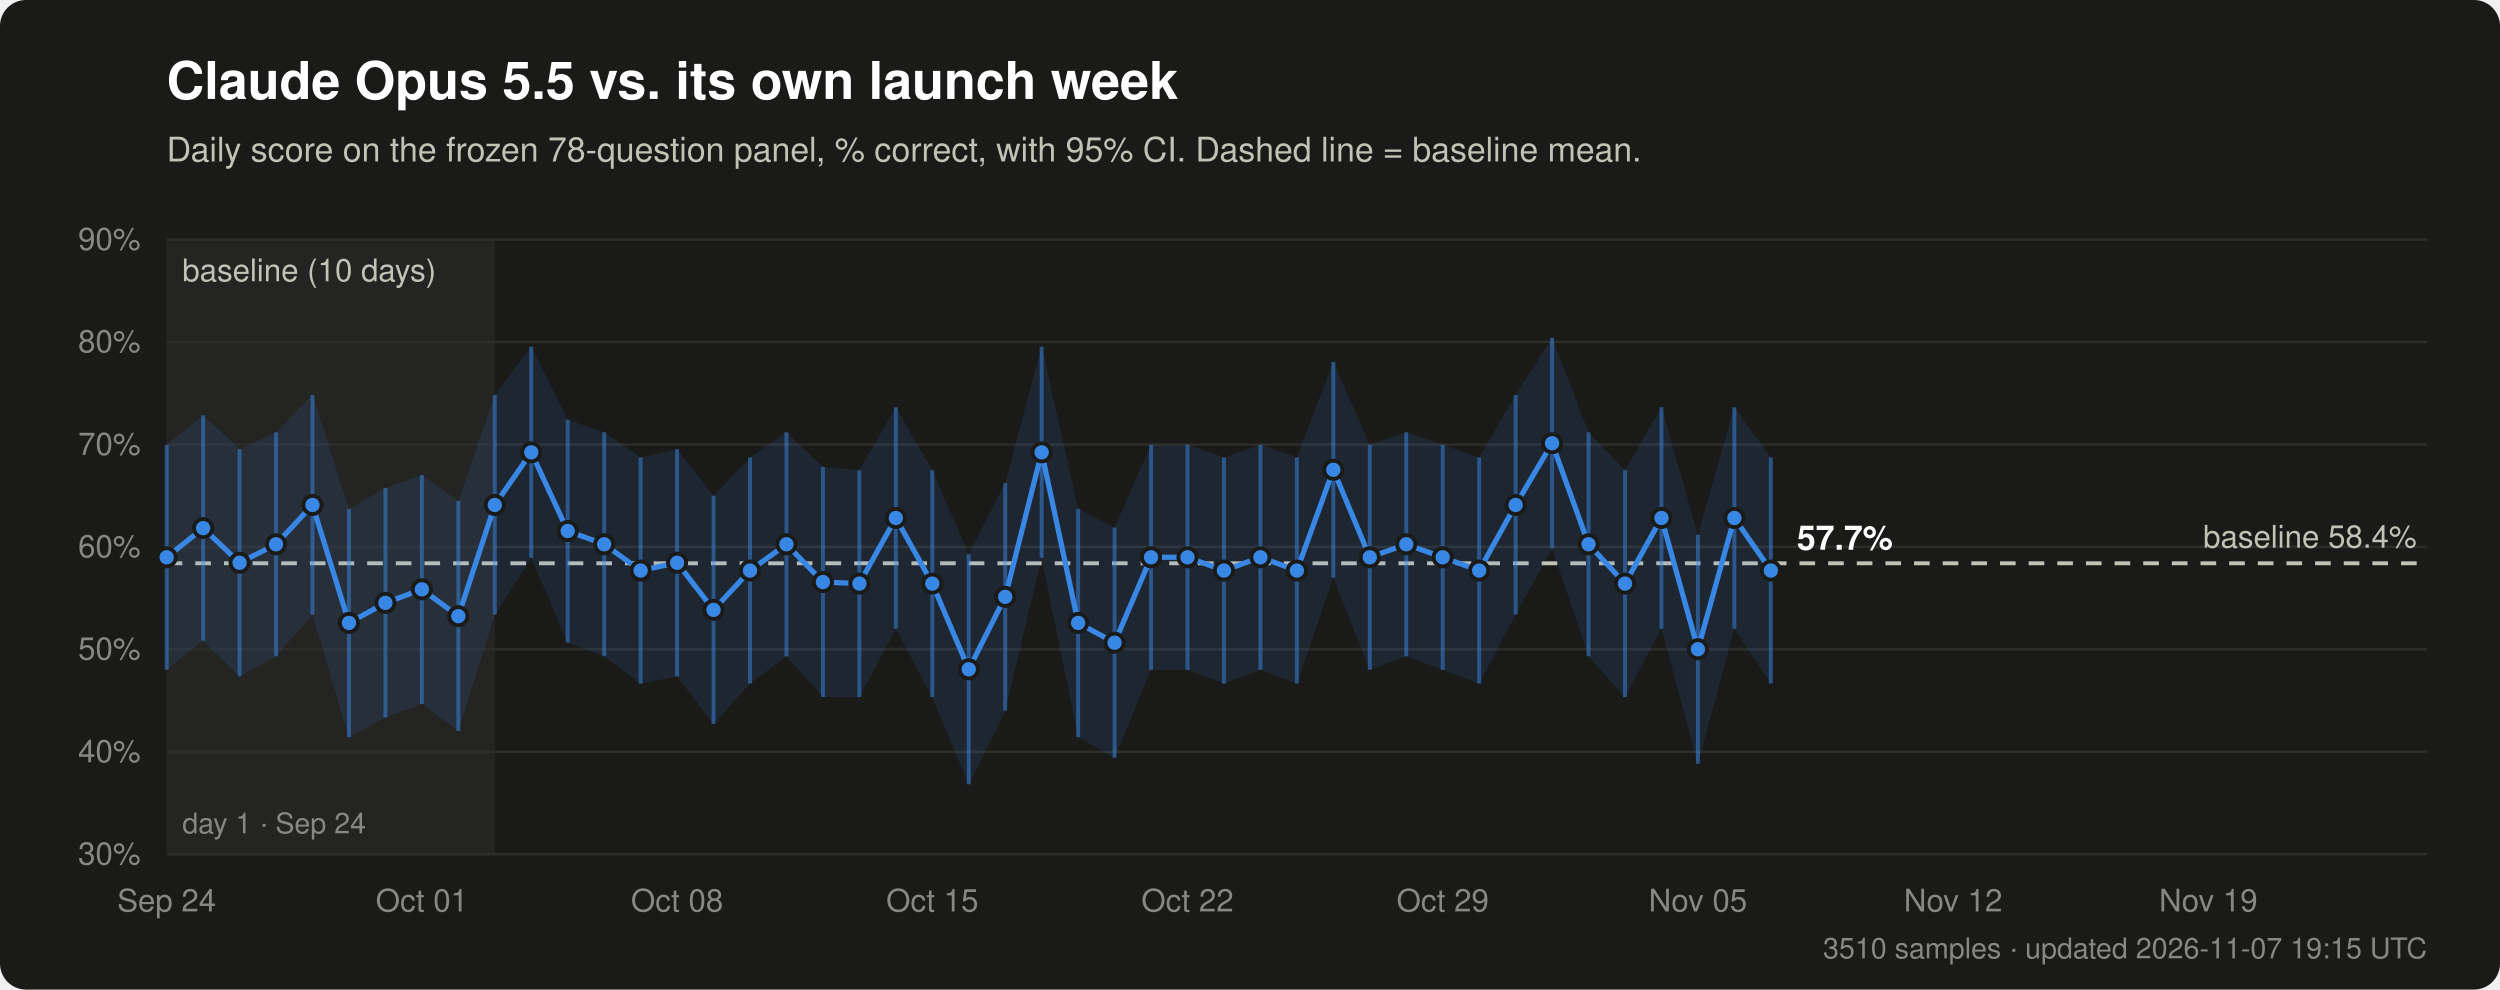
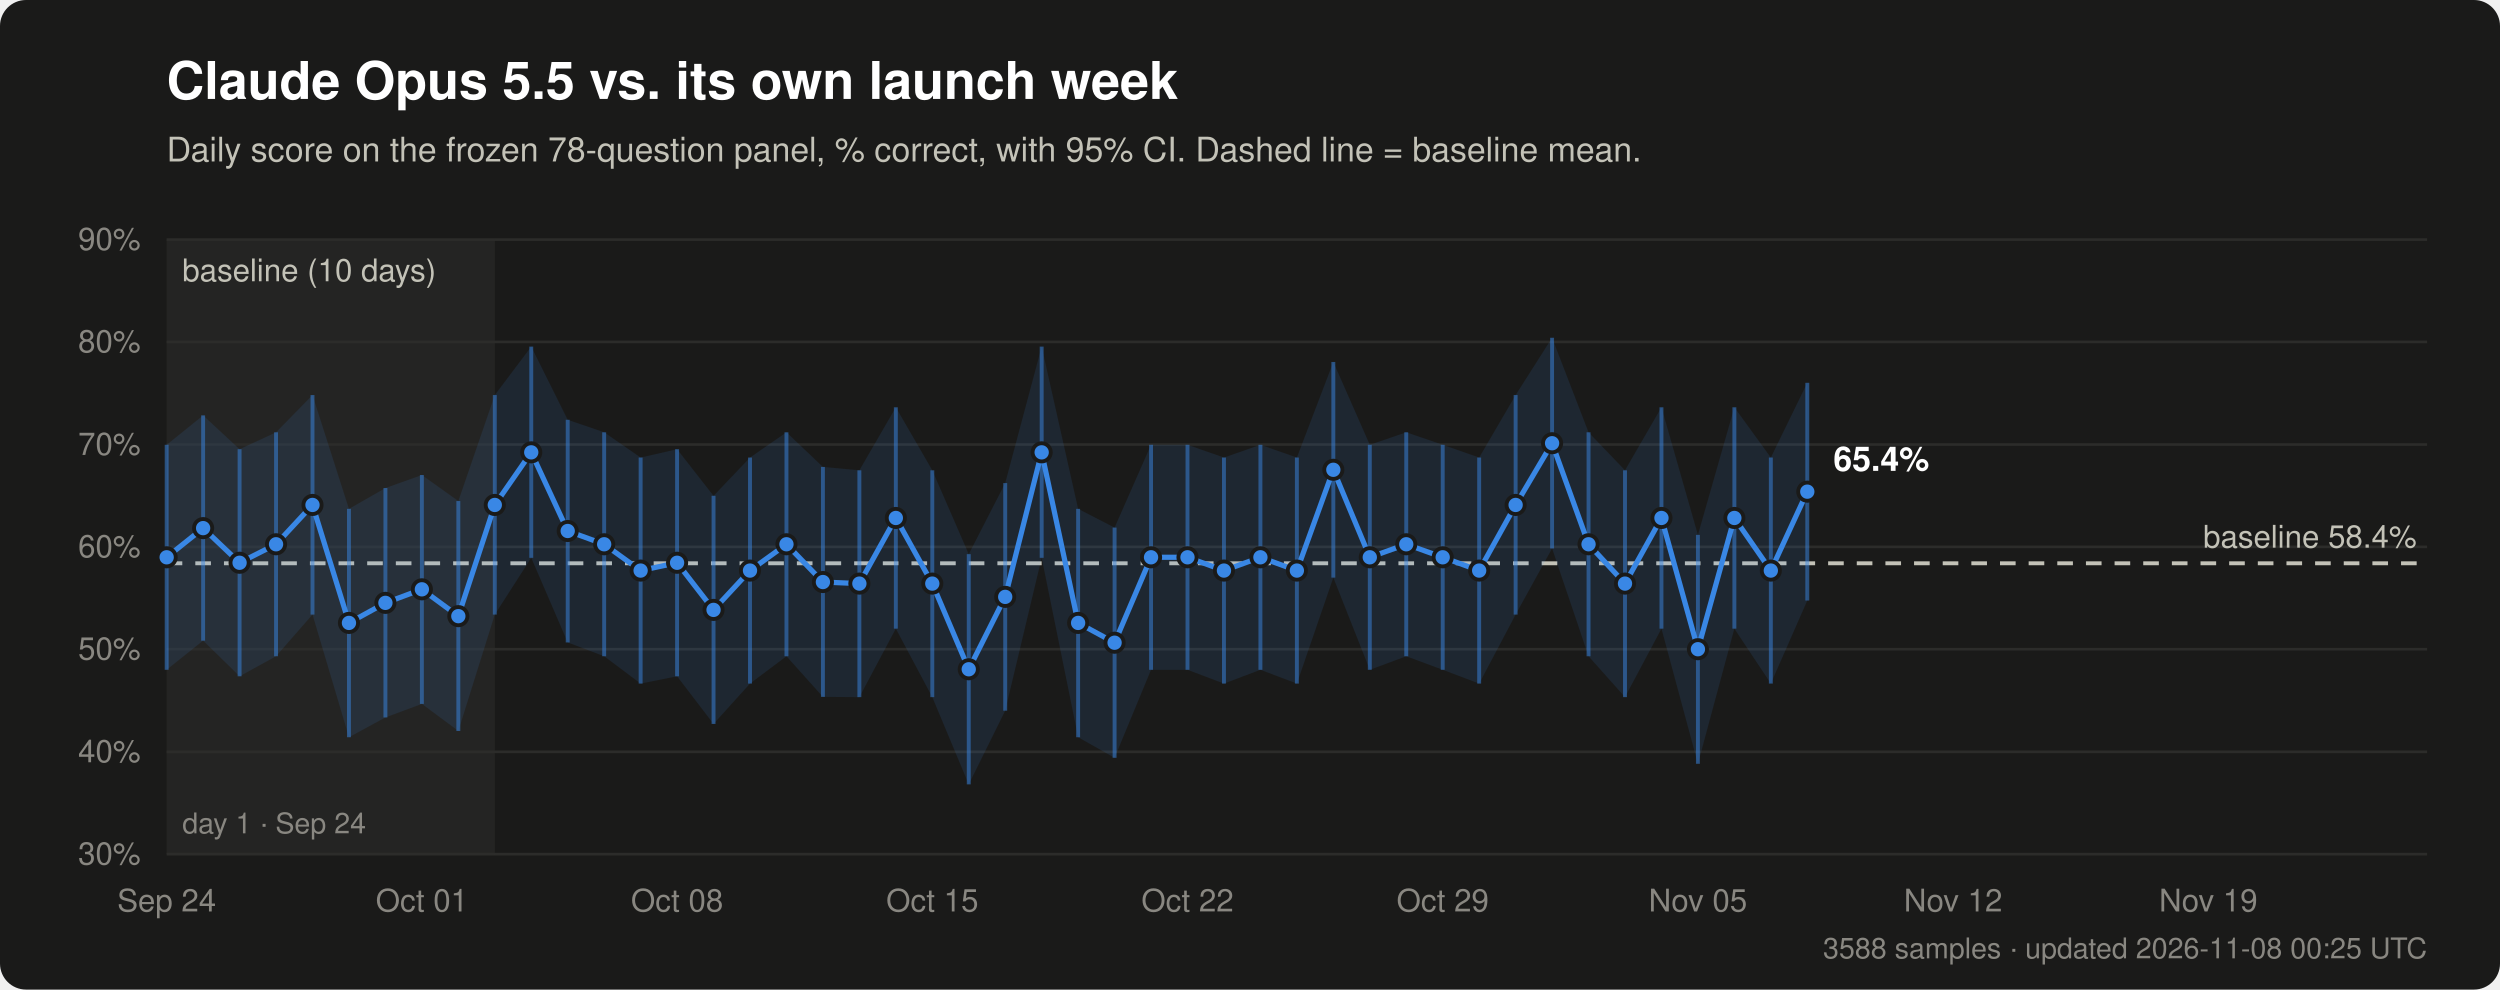
<svg xmlns="http://www.w3.org/2000/svg" width="960" height="380" viewBox="0 0 960 380" font-family="-apple-system, Segoe UI, Helvetica, Arial, sans-serif" role="img" aria-labelledby="t d">
  <rect width="960" height="380" rx="10" fill="#1a1a19" />
  <text x="64" y="38" fill="#ffffff" font-size="20" font-weight="600">Claude Opus 5.5 vs. its own launch week</text>
  <text x="64" y="62" fill="#c3c2b7" font-size="13">Daily score on the frozen 78-question panel, % correct, with 95% CI. Dashed line = baseline mean.</text>
  <line x1="64" y1="328.0" x2="932" y2="328.0" stroke="#2c2c2a" stroke-width="1" />
  <text x="54" y="332.0" text-anchor="end" fill="#898781" font-size="12">30%</text>
  <line x1="64" y1="288.7" x2="932" y2="288.7" stroke="#2c2c2a" stroke-width="1" />
  <text x="54" y="292.7" text-anchor="end" fill="#898781" font-size="12">40%</text>
  <line x1="64" y1="249.3" x2="932" y2="249.3" stroke="#2c2c2a" stroke-width="1" />
  <text x="54" y="253.3" text-anchor="end" fill="#898781" font-size="12">50%</text>
  <line x1="64" y1="210.0" x2="932" y2="210.0" stroke="#2c2c2a" stroke-width="1" />
  <text x="54" y="214.0" text-anchor="end" fill="#898781" font-size="12">60%</text>
  <line x1="64" y1="170.7" x2="932" y2="170.7" stroke="#2c2c2a" stroke-width="1" />
  <text x="54" y="174.7" text-anchor="end" fill="#898781" font-size="12">70%</text>
  <line x1="64" y1="131.3" x2="932" y2="131.3" stroke="#2c2c2a" stroke-width="1" />
  <text x="54" y="135.3" text-anchor="end" fill="#898781" font-size="12">80%</text>
  <line x1="64" y1="92.0" x2="932" y2="92.0" stroke="#2c2c2a" stroke-width="1" />
  <text x="54" y="96.0" text-anchor="end" fill="#898781" font-size="12">90%</text>
  <rect x="64.0" y="92" width="126.0" height="236" fill="#2c2c2a" opacity="0.6" />
  <text x="70.0" y="108" fill="#c3c2b7" font-size="12">baseline (10 days)</text>
  <text x="70.0" y="320" fill="#898781" font-size="11">day 1 · Sep 24</text>
  <text x="64.0" y="350" text-anchor="middle" fill="#898781" font-size="12">Sep 24</text>
  <text x="162.0" y="350" text-anchor="middle" fill="#898781" font-size="12">Oct 01</text>
  <text x="260.0" y="350" text-anchor="middle" fill="#898781" font-size="12">Oct 08</text>
  <text x="358.0" y="350" text-anchor="middle" fill="#898781" font-size="12">Oct 15</text>
  <text x="456.0" y="350" text-anchor="middle" fill="#898781" font-size="12">Oct 22</text>
  <text x="554.0" y="350" text-anchor="middle" fill="#898781" font-size="12">Oct 29</text>
  <text x="652.0" y="350" text-anchor="middle" fill="#898781" font-size="12">Nov 05</text>
  <text x="750.0" y="350" text-anchor="middle" fill="#898781" font-size="12">Nov 12</text>
  <text x="848.0" y="350" text-anchor="middle" fill="#898781" font-size="12">Nov 19</text>
  <line x1="64" y1="216.3" x2="932" y2="216.3" stroke="#c3c2b7" stroke-width="1.5" stroke-dasharray="6 5" />
  <text x="928" y="210.3" text-anchor="end" fill="#c3c2b7" font-size="12">baseline 58.4%</text>
-   <path d="M64.0,170.8 L78.0,159.5 L92.0,172.5 L106.0,166.0 L120.0,151.7 L134.0,195.4 L148.0,187.4 L162.0,182.4 L176.0,192.4 L190.0,151.7 L204.0,133.1 L218.0,161.2 L232.0,166.0 L246.0,175.7 L260.0,172.5 L274.0,190.4 L288.0,175.7 L302.0,166.0 L316.0,179.3 L330.0,180.6 L344.0,156.4 L358.0,180.6 L372.0,212.8 L386.0,185.5 L400.0,133.1 L414.0,195.4 L428.0,202.6 L442.0,170.8 L456.0,170.8 L470.0,175.7 L484.0,170.8 L498.0,175.7 L512.0,139.0 L526.0,170.8 L540.0,166.0 L554.0,170.8 L568.0,175.7 L582.0,151.7 L596.0,129.7 L610.0,166.0 L624.0,180.6 L638.0,156.4 L652.0,205.4 L666.0,156.4 L680.0,175.7 L680.0,262.5 L666.0,241.4 L652.0,293.3 L638.0,241.4 L624.0,267.7 L610.0,252.0 L596.0,210.6 L582.0,236.0 L568.0,262.5 L554.0,257.2 L540.0,252.0 L526.0,257.2 L512.0,221.8 L498.0,262.5 L484.0,257.2 L470.0,262.5 L456.0,257.2 L442.0,257.2 L428.0,291.0 L414.0,283.1 L400.0,214.2 L386.0,272.9 L372.0,301.2 L358.0,267.7 L344.0,241.4 L330.0,267.7 L316.0,267.6 L302.0,252.0 L288.0,262.5 L274.0,278.0 L260.0,259.7 L246.0,262.5 L232.0,252.0 L218.0,246.7 L204.0,214.2 L190.0,236.0 L176.0,280.7 L162.0,270.3 L148.0,275.5 L134.0,283.1 L120.0,236.0 L106.0,252.0 L92.0,259.7 L78.0,246.0 L64.0,257.2 Z" fill="#3987e5" opacity="0.12" />
-   <path d="M64.0,214.0 L78.0,202.8 L92.0,216.1 L106.0,209.0 L120.0,193.9 L134.0,239.2 L148.0,231.5 L162.0,226.3 L176.0,236.6 L190.0,193.9 L204.0,173.7 L218.0,203.9 L232.0,209.0 L246.0,219.1 L260.0,216.1 L274.0,234.2 L288.0,219.1 L302.0,209.0 L316.0,223.5 L330.0,224.1 L344.0,198.9 L358.0,224.1 L372.0,257.0 L386.0,229.2 L400.0,173.7 L414.0,239.2 L428.0,246.8 L442.0,214.0 L456.0,214.0 L470.0,219.1 L484.0,214.0 L498.0,219.1 L512.0,180.4 L526.0,214.0 L540.0,209.0 L554.0,214.0 L568.0,219.1 L582.0,193.9 L596.0,170.2 L610.0,209.0 L624.0,224.1 L638.0,198.9 L652.0,249.3 L666.0,198.9 L680.0,219.1" fill="none" stroke="#3987e5" stroke-width="2" stroke-linejoin="round" stroke-linecap="round" />
+   <path d="M64.0,170.8 L78.0,159.5 L92.0,172.5 L106.0,166.0 L120.0,151.7 L134.0,195.4 L148.0,187.4 L162.0,182.4 L176.0,192.4 L190.0,151.7 L204.0,133.1 L218.0,161.2 L232.0,166.0 L246.0,175.7 L260.0,172.5 L274.0,190.4 L288.0,175.7 L302.0,166.0 L316.0,179.3 L330.0,180.6 L344.0,156.4 L358.0,180.6 L372.0,212.8 L386.0,185.5 L400.0,133.1 L414.0,195.4 L428.0,202.6 L442.0,170.8 L456.0,170.8 L470.0,175.7 L484.0,170.8 L498.0,175.7 L512.0,139.0 L526.0,170.8 L540.0,166.0 L554.0,170.8 L568.0,175.7 L582.0,151.7 L596.0,129.7 L610.0,166.0 L624.0,180.6 L638.0,156.4 L652.0,205.4 L666.0,156.4 L680.0,175.7 L694.0,147.0 L694.0,230.6 L680.0,262.5 L666.0,241.4 L652.0,293.3 L638.0,241.4 L624.0,267.7 L610.0,252.0 L596.0,210.6 L582.0,236.0 L568.0,262.5 L554.0,257.2 L540.0,252.0 L526.0,257.2 L512.0,221.8 L498.0,262.5 L484.0,257.2 L470.0,262.5 L456.0,257.2 L442.0,257.2 L428.0,291.0 L414.0,283.1 L400.0,214.2 L386.0,272.9 L372.0,301.2 L358.0,267.7 L344.0,241.4 L330.0,267.7 L316.0,267.6 L302.0,252.0 L288.0,262.5 L274.0,278.0 L260.0,259.7 L246.0,262.5 L232.0,252.0 L218.0,246.7 L204.0,214.2 L190.0,236.0 L176.0,280.7 L162.0,270.3 L148.0,275.5 L134.0,283.1 L120.0,236.0 L106.0,252.0 L92.0,259.7 L78.0,246.0 L64.0,257.2 Z" fill="#3987e5" opacity="0.12" />
+   <path d="M64.0,214.0 L78.0,202.8 L92.0,216.1 L106.0,209.0 L120.0,193.9 L134.0,239.2 L148.0,231.5 L162.0,226.3 L176.0,236.6 L190.0,193.9 L204.0,173.7 L218.0,203.9 L232.0,209.0 L246.0,219.1 L260.0,216.1 L274.0,234.2 L288.0,219.1 L302.0,209.0 L316.0,223.5 L330.0,224.1 L344.0,198.9 L358.0,224.1 L372.0,257.0 L386.0,229.2 L400.0,173.7 L414.0,239.2 L428.0,246.8 L442.0,214.0 L456.0,214.0 L470.0,219.1 L484.0,214.0 L498.0,219.1 L512.0,180.4 L526.0,214.0 L540.0,209.0 L554.0,214.0 L568.0,219.1 L582.0,193.9 L596.0,170.2 L610.0,209.0 L624.0,224.1 L638.0,198.9 L652.0,249.3 L666.0,198.9 L680.0,219.1 L694.0,188.8" fill="none" stroke="#3987e5" stroke-width="2" stroke-linejoin="round" stroke-linecap="round" />
  <line x1="64.0" y1="257.2" x2="64.0" y2="170.8" stroke="#3987e5" stroke-width="1.5" opacity="0.5" />
  <circle cx="64.0" cy="214.0" r="3.5" fill="#3987e5" stroke="#1a1a19" stroke-width="1.5" />
  <line x1="78.0" y1="246.0" x2="78.0" y2="159.5" stroke="#3987e5" stroke-width="1.5" opacity="0.5" />
  <circle cx="78.0" cy="202.8" r="3.5" fill="#3987e5" stroke="#1a1a19" stroke-width="1.5" />
  <line x1="92.0" y1="259.7" x2="92.0" y2="172.5" stroke="#3987e5" stroke-width="1.5" opacity="0.5" />
  <circle cx="92.0" cy="216.1" r="3.5" fill="#3987e5" stroke="#1a1a19" stroke-width="1.5" />
  <line x1="106.0" y1="252.0" x2="106.0" y2="166.0" stroke="#3987e5" stroke-width="1.5" opacity="0.5" />
  <circle cx="106.0" cy="209.0" r="3.5" fill="#3987e5" stroke="#1a1a19" stroke-width="1.5" />
  <line x1="120.0" y1="236.0" x2="120.0" y2="151.7" stroke="#3987e5" stroke-width="1.5" opacity="0.5" />
  <circle cx="120.0" cy="193.9" r="3.5" fill="#3987e5" stroke="#1a1a19" stroke-width="1.5" />
  <line x1="134.0" y1="283.1" x2="134.0" y2="195.4" stroke="#3987e5" stroke-width="1.5" opacity="0.5" />
  <circle cx="134.0" cy="239.2" r="3.5" fill="#3987e5" stroke="#1a1a19" stroke-width="1.5" />
  <line x1="148.0" y1="275.5" x2="148.0" y2="187.4" stroke="#3987e5" stroke-width="1.5" opacity="0.5" />
  <circle cx="148.0" cy="231.5" r="3.5" fill="#3987e5" stroke="#1a1a19" stroke-width="1.5" />
  <line x1="162.0" y1="270.3" x2="162.0" y2="182.4" stroke="#3987e5" stroke-width="1.5" opacity="0.5" />
  <circle cx="162.0" cy="226.3" r="3.5" fill="#3987e5" stroke="#1a1a19" stroke-width="1.5" />
  <line x1="176.0" y1="280.7" x2="176.0" y2="192.4" stroke="#3987e5" stroke-width="1.5" opacity="0.5" />
  <circle cx="176.0" cy="236.6" r="3.5" fill="#3987e5" stroke="#1a1a19" stroke-width="1.5" />
  <line x1="190.0" y1="236.0" x2="190.0" y2="151.7" stroke="#3987e5" stroke-width="1.5" opacity="0.5" />
  <circle cx="190.0" cy="193.9" r="3.5" fill="#3987e5" stroke="#1a1a19" stroke-width="1.5" />
  <line x1="204.0" y1="214.2" x2="204.0" y2="133.1" stroke="#3987e5" stroke-width="1.5" opacity="0.5" />
  <circle cx="204.0" cy="173.7" r="3.5" fill="#3987e5" stroke="#1a1a19" stroke-width="1.5" />
  <line x1="218.0" y1="246.7" x2="218.0" y2="161.2" stroke="#3987e5" stroke-width="1.5" opacity="0.5" />
  <circle cx="218.0" cy="203.9" r="3.5" fill="#3987e5" stroke="#1a1a19" stroke-width="1.5" />
  <line x1="232.0" y1="252.0" x2="232.0" y2="166.0" stroke="#3987e5" stroke-width="1.5" opacity="0.5" />
  <circle cx="232.0" cy="209.0" r="3.5" fill="#3987e5" stroke="#1a1a19" stroke-width="1.5" />
  <line x1="246.0" y1="262.5" x2="246.0" y2="175.7" stroke="#3987e5" stroke-width="1.5" opacity="0.5" />
  <circle cx="246.0" cy="219.1" r="3.5" fill="#3987e5" stroke="#1a1a19" stroke-width="1.5" />
  <line x1="260.0" y1="259.7" x2="260.0" y2="172.5" stroke="#3987e5" stroke-width="1.5" opacity="0.5" />
  <circle cx="260.0" cy="216.1" r="3.5" fill="#3987e5" stroke="#1a1a19" stroke-width="1.5" />
  <line x1="274.0" y1="278.0" x2="274.0" y2="190.4" stroke="#3987e5" stroke-width="1.5" opacity="0.5" />
  <circle cx="274.0" cy="234.2" r="3.5" fill="#3987e5" stroke="#1a1a19" stroke-width="1.5" />
  <line x1="288.0" y1="262.5" x2="288.0" y2="175.7" stroke="#3987e5" stroke-width="1.5" opacity="0.5" />
  <circle cx="288.0" cy="219.1" r="3.5" fill="#3987e5" stroke="#1a1a19" stroke-width="1.5" />
  <line x1="302.0" y1="252.0" x2="302.0" y2="166.0" stroke="#3987e5" stroke-width="1.5" opacity="0.5" />
  <circle cx="302.0" cy="209.0" r="3.5" fill="#3987e5" stroke="#1a1a19" stroke-width="1.5" />
  <line x1="316.0" y1="267.6" x2="316.0" y2="179.3" stroke="#3987e5" stroke-width="1.5" opacity="0.5" />
  <circle cx="316.0" cy="223.5" r="3.5" fill="#3987e5" stroke="#1a1a19" stroke-width="1.5" />
  <line x1="330.0" y1="267.7" x2="330.0" y2="180.6" stroke="#3987e5" stroke-width="1.5" opacity="0.5" />
  <circle cx="330.0" cy="224.1" r="3.5" fill="#3987e5" stroke="#1a1a19" stroke-width="1.5" />
  <line x1="344.0" y1="241.4" x2="344.0" y2="156.4" stroke="#3987e5" stroke-width="1.5" opacity="0.5" />
  <circle cx="344.0" cy="198.9" r="3.5" fill="#3987e5" stroke="#1a1a19" stroke-width="1.5" />
  <line x1="358.0" y1="267.7" x2="358.0" y2="180.6" stroke="#3987e5" stroke-width="1.5" opacity="0.5" />
  <circle cx="358.0" cy="224.1" r="3.5" fill="#3987e5" stroke="#1a1a19" stroke-width="1.5" />
  <line x1="372.0" y1="301.2" x2="372.0" y2="212.8" stroke="#3987e5" stroke-width="1.5" opacity="0.5" />
  <circle cx="372.0" cy="257.0" r="3.5" fill="#3987e5" stroke="#1a1a19" stroke-width="1.5" />
  <line x1="386.0" y1="272.9" x2="386.0" y2="185.5" stroke="#3987e5" stroke-width="1.5" opacity="0.5" />
  <circle cx="386.0" cy="229.2" r="3.5" fill="#3987e5" stroke="#1a1a19" stroke-width="1.5" />
  <line x1="400.0" y1="214.2" x2="400.0" y2="133.1" stroke="#3987e5" stroke-width="1.5" opacity="0.5" />
  <circle cx="400.0" cy="173.7" r="3.5" fill="#3987e5" stroke="#1a1a19" stroke-width="1.5" />
  <line x1="414.0" y1="283.1" x2="414.0" y2="195.4" stroke="#3987e5" stroke-width="1.5" opacity="0.5" />
  <circle cx="414.0" cy="239.2" r="3.5" fill="#3987e5" stroke="#1a1a19" stroke-width="1.5" />
  <line x1="428.0" y1="291.0" x2="428.0" y2="202.6" stroke="#3987e5" stroke-width="1.5" opacity="0.5" />
  <circle cx="428.0" cy="246.8" r="3.5" fill="#3987e5" stroke="#1a1a19" stroke-width="1.5" />
  <line x1="442.0" y1="257.2" x2="442.0" y2="170.8" stroke="#3987e5" stroke-width="1.5" opacity="0.5" />
  <circle cx="442.0" cy="214.0" r="3.5" fill="#3987e5" stroke="#1a1a19" stroke-width="1.5" />
  <line x1="456.0" y1="257.2" x2="456.0" y2="170.8" stroke="#3987e5" stroke-width="1.5" opacity="0.5" />
  <circle cx="456.0" cy="214.0" r="3.5" fill="#3987e5" stroke="#1a1a19" stroke-width="1.5" />
  <line x1="470.0" y1="262.5" x2="470.0" y2="175.7" stroke="#3987e5" stroke-width="1.5" opacity="0.5" />
  <circle cx="470.0" cy="219.1" r="3.5" fill="#3987e5" stroke="#1a1a19" stroke-width="1.5" />
  <line x1="484.0" y1="257.2" x2="484.0" y2="170.8" stroke="#3987e5" stroke-width="1.5" opacity="0.5" />
  <circle cx="484.0" cy="214.0" r="3.5" fill="#3987e5" stroke="#1a1a19" stroke-width="1.5" />
  <line x1="498.0" y1="262.5" x2="498.0" y2="175.7" stroke="#3987e5" stroke-width="1.5" opacity="0.5" />
  <circle cx="498.0" cy="219.1" r="3.5" fill="#3987e5" stroke="#1a1a19" stroke-width="1.5" />
  <line x1="512.0" y1="221.8" x2="512.0" y2="139.0" stroke="#3987e5" stroke-width="1.5" opacity="0.5" />
  <circle cx="512.0" cy="180.4" r="3.5" fill="#3987e5" stroke="#1a1a19" stroke-width="1.5" />
  <line x1="526.0" y1="257.2" x2="526.0" y2="170.8" stroke="#3987e5" stroke-width="1.5" opacity="0.5" />
  <circle cx="526.0" cy="214.0" r="3.5" fill="#3987e5" stroke="#1a1a19" stroke-width="1.5" />
  <line x1="540.0" y1="252.0" x2="540.0" y2="166.0" stroke="#3987e5" stroke-width="1.5" opacity="0.5" />
  <circle cx="540.0" cy="209.0" r="3.5" fill="#3987e5" stroke="#1a1a19" stroke-width="1.5" />
  <line x1="554.0" y1="257.2" x2="554.0" y2="170.8" stroke="#3987e5" stroke-width="1.5" opacity="0.5" />
  <circle cx="554.0" cy="214.0" r="3.5" fill="#3987e5" stroke="#1a1a19" stroke-width="1.5" />
  <line x1="568.0" y1="262.5" x2="568.0" y2="175.7" stroke="#3987e5" stroke-width="1.5" opacity="0.5" />
  <circle cx="568.0" cy="219.1" r="3.5" fill="#3987e5" stroke="#1a1a19" stroke-width="1.5" />
  <line x1="582.0" y1="236.0" x2="582.0" y2="151.7" stroke="#3987e5" stroke-width="1.5" opacity="0.5" />
  <circle cx="582.0" cy="193.9" r="3.5" fill="#3987e5" stroke="#1a1a19" stroke-width="1.5" />
  <line x1="596.0" y1="210.6" x2="596.0" y2="129.7" stroke="#3987e5" stroke-width="1.5" opacity="0.5" />
  <circle cx="596.0" cy="170.2" r="3.5" fill="#3987e5" stroke="#1a1a19" stroke-width="1.5" />
  <line x1="610.0" y1="252.0" x2="610.0" y2="166.0" stroke="#3987e5" stroke-width="1.5" opacity="0.5" />
  <circle cx="610.0" cy="209.0" r="3.5" fill="#3987e5" stroke="#1a1a19" stroke-width="1.5" />
  <line x1="624.0" y1="267.7" x2="624.0" y2="180.6" stroke="#3987e5" stroke-width="1.5" opacity="0.5" />
  <circle cx="624.0" cy="224.1" r="3.5" fill="#3987e5" stroke="#1a1a19" stroke-width="1.5" />
  <line x1="638.0" y1="241.4" x2="638.0" y2="156.4" stroke="#3987e5" stroke-width="1.5" opacity="0.5" />
  <circle cx="638.0" cy="198.9" r="3.5" fill="#3987e5" stroke="#1a1a19" stroke-width="1.5" />
  <line x1="652.0" y1="293.3" x2="652.0" y2="205.4" stroke="#3987e5" stroke-width="1.5" opacity="0.5" />
  <circle cx="652.0" cy="249.3" r="3.5" fill="#3987e5" stroke="#1a1a19" stroke-width="1.5" />
  <line x1="666.0" y1="241.4" x2="666.0" y2="156.4" stroke="#3987e5" stroke-width="1.5" opacity="0.5" />
  <circle cx="666.0" cy="198.9" r="3.5" fill="#3987e5" stroke="#1a1a19" stroke-width="1.5" />
  <line x1="680.0" y1="262.5" x2="680.0" y2="175.7" stroke="#3987e5" stroke-width="1.5" opacity="0.5" />
  <circle cx="680.0" cy="219.1" r="3.5" fill="#3987e5" stroke="#1a1a19" stroke-width="1.5" />
-   <text x="690.0" y="211.1" fill="#ffffff" font-size="13" font-weight="600">57.7%</text>
-   <text x="932" y="368" text-anchor="end" fill="#898781" font-size="11">3510 samples · updated 2026-11-07 19:15 UTC</text>
+   <line x1="694.0" y1="230.6" x2="694.0" y2="147.0" stroke="#3987e5" stroke-width="1.5" opacity="0.5" />
+   <circle cx="694.0" cy="188.8" r="3.5" fill="#3987e5" stroke="#1a1a19" stroke-width="1.5" />
+   <text x="704.0" y="180.8" fill="#ffffff" font-size="13" font-weight="600">65.4%</text>
+   <text x="932" y="368" text-anchor="end" fill="#898781" font-size="11">3588 samples · updated 2026-11-08 00:25 UTC</text>
</svg>
